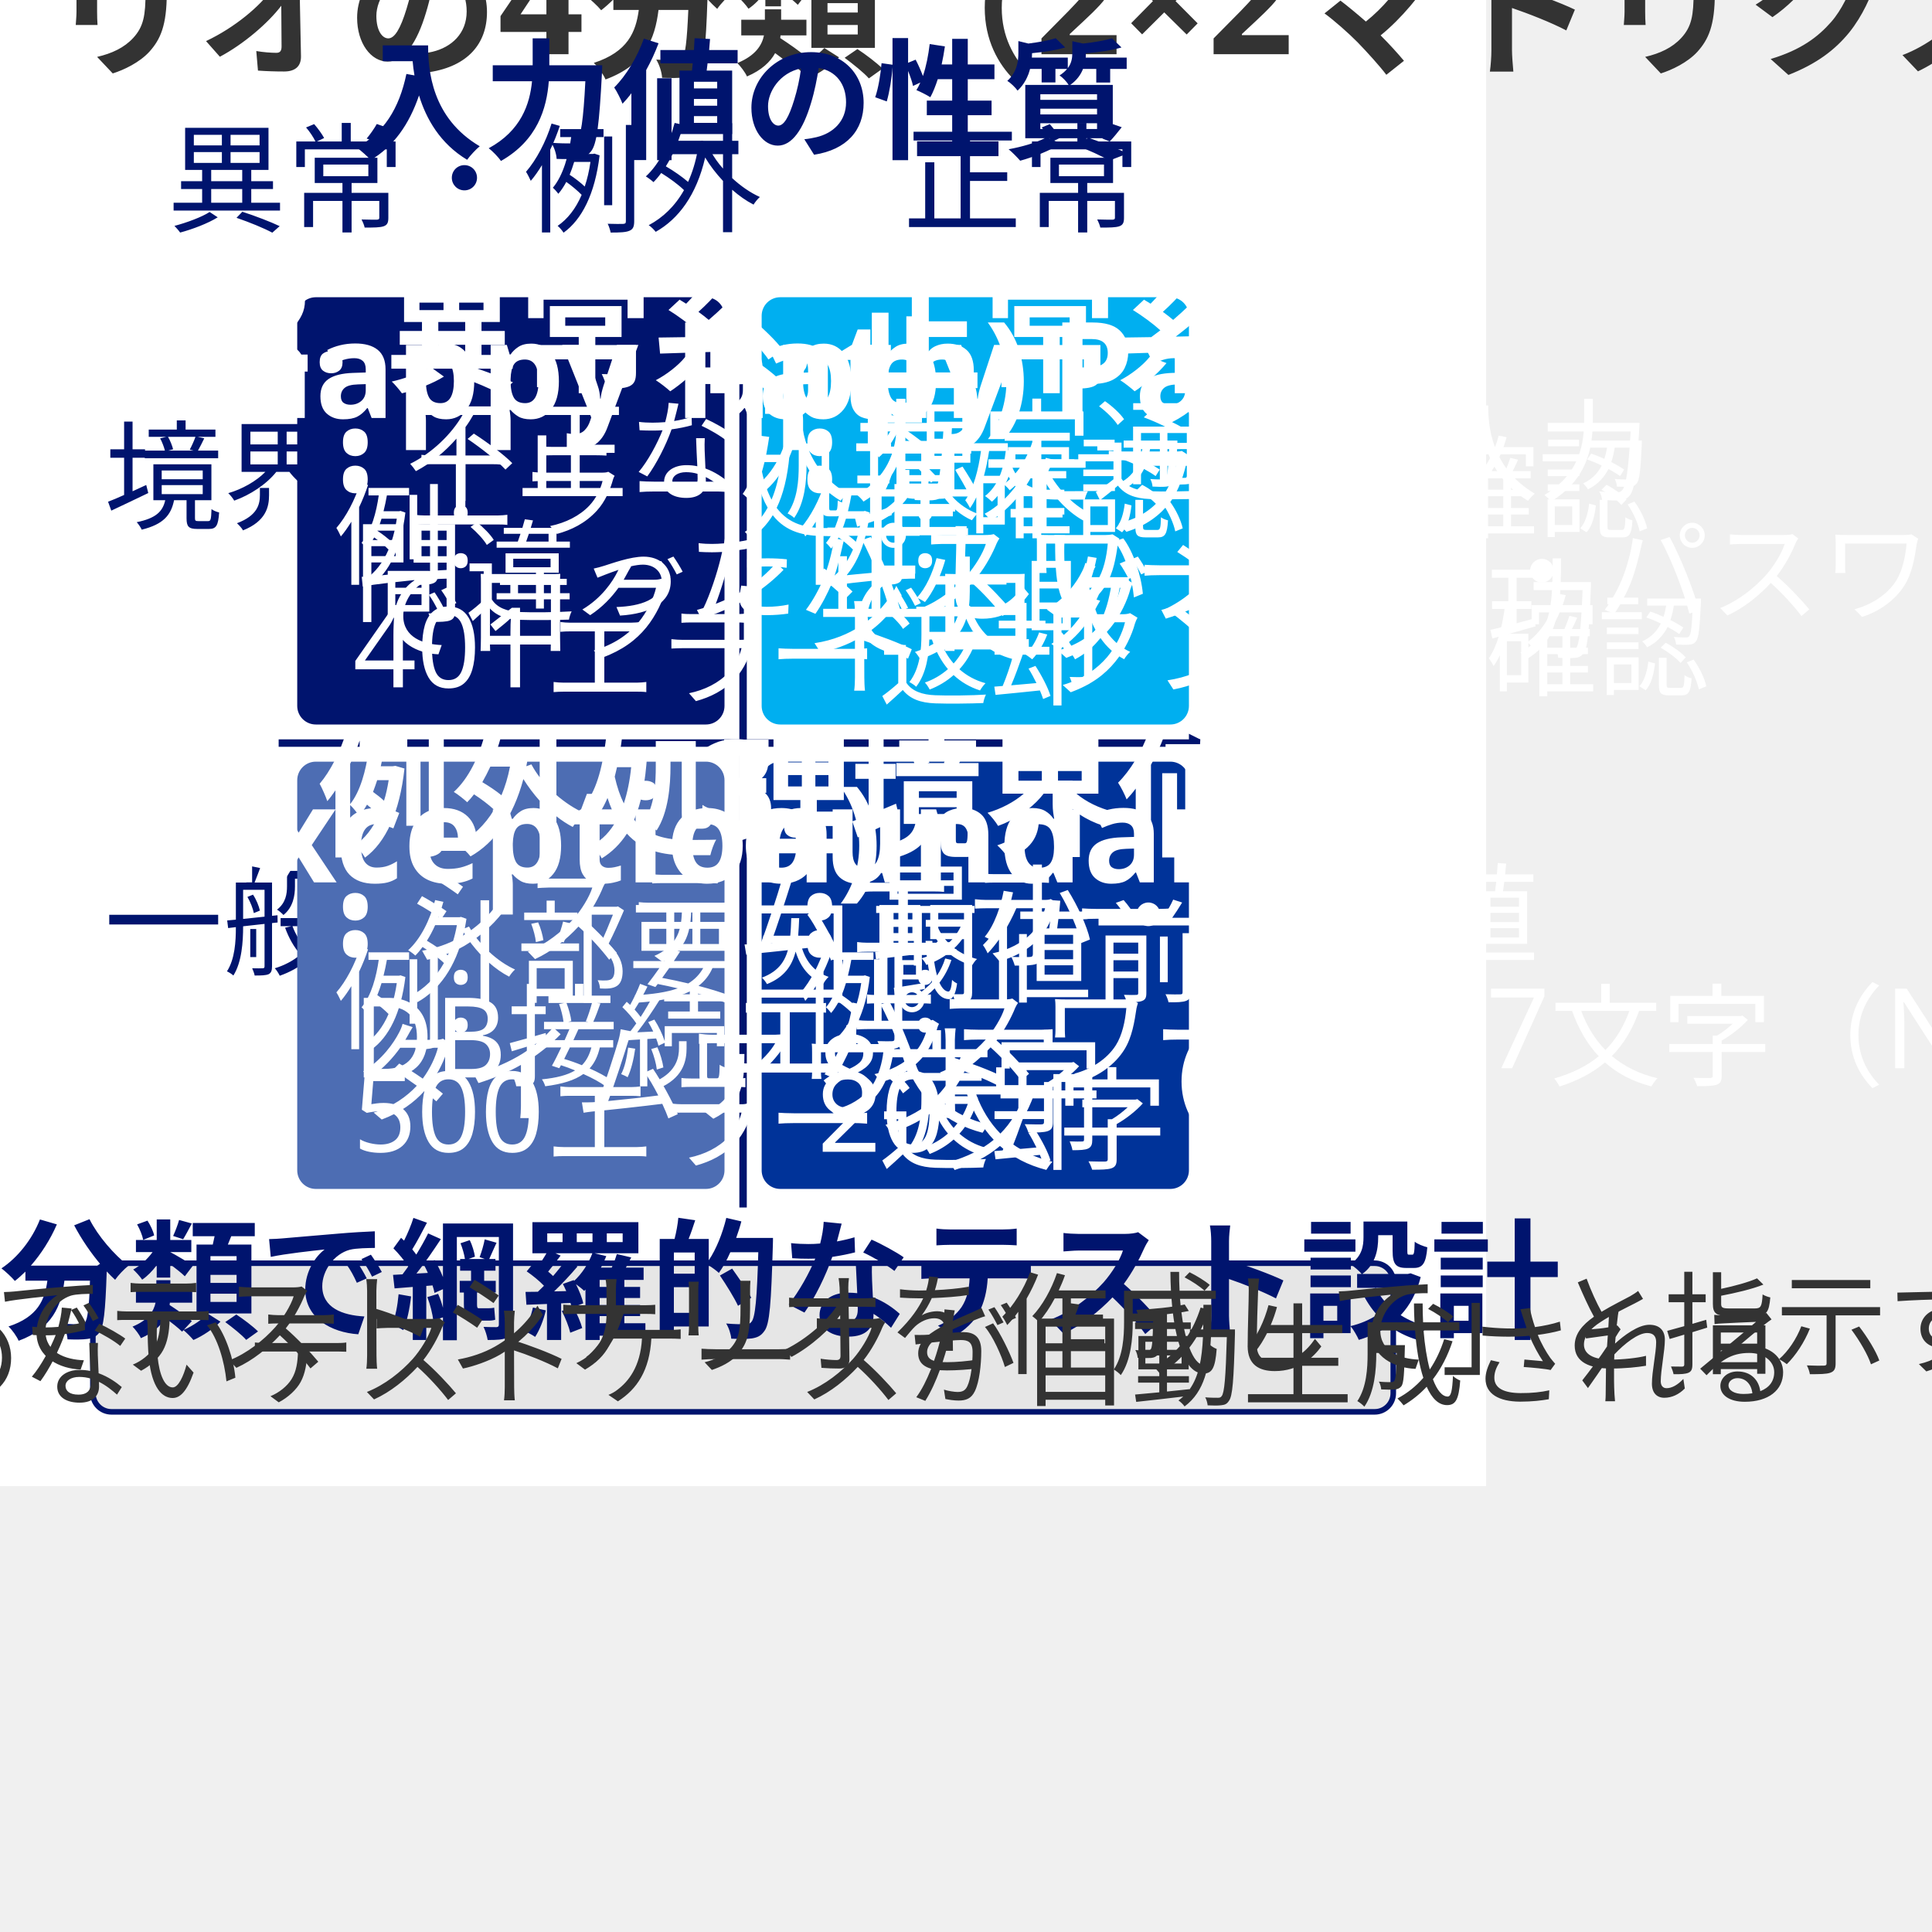
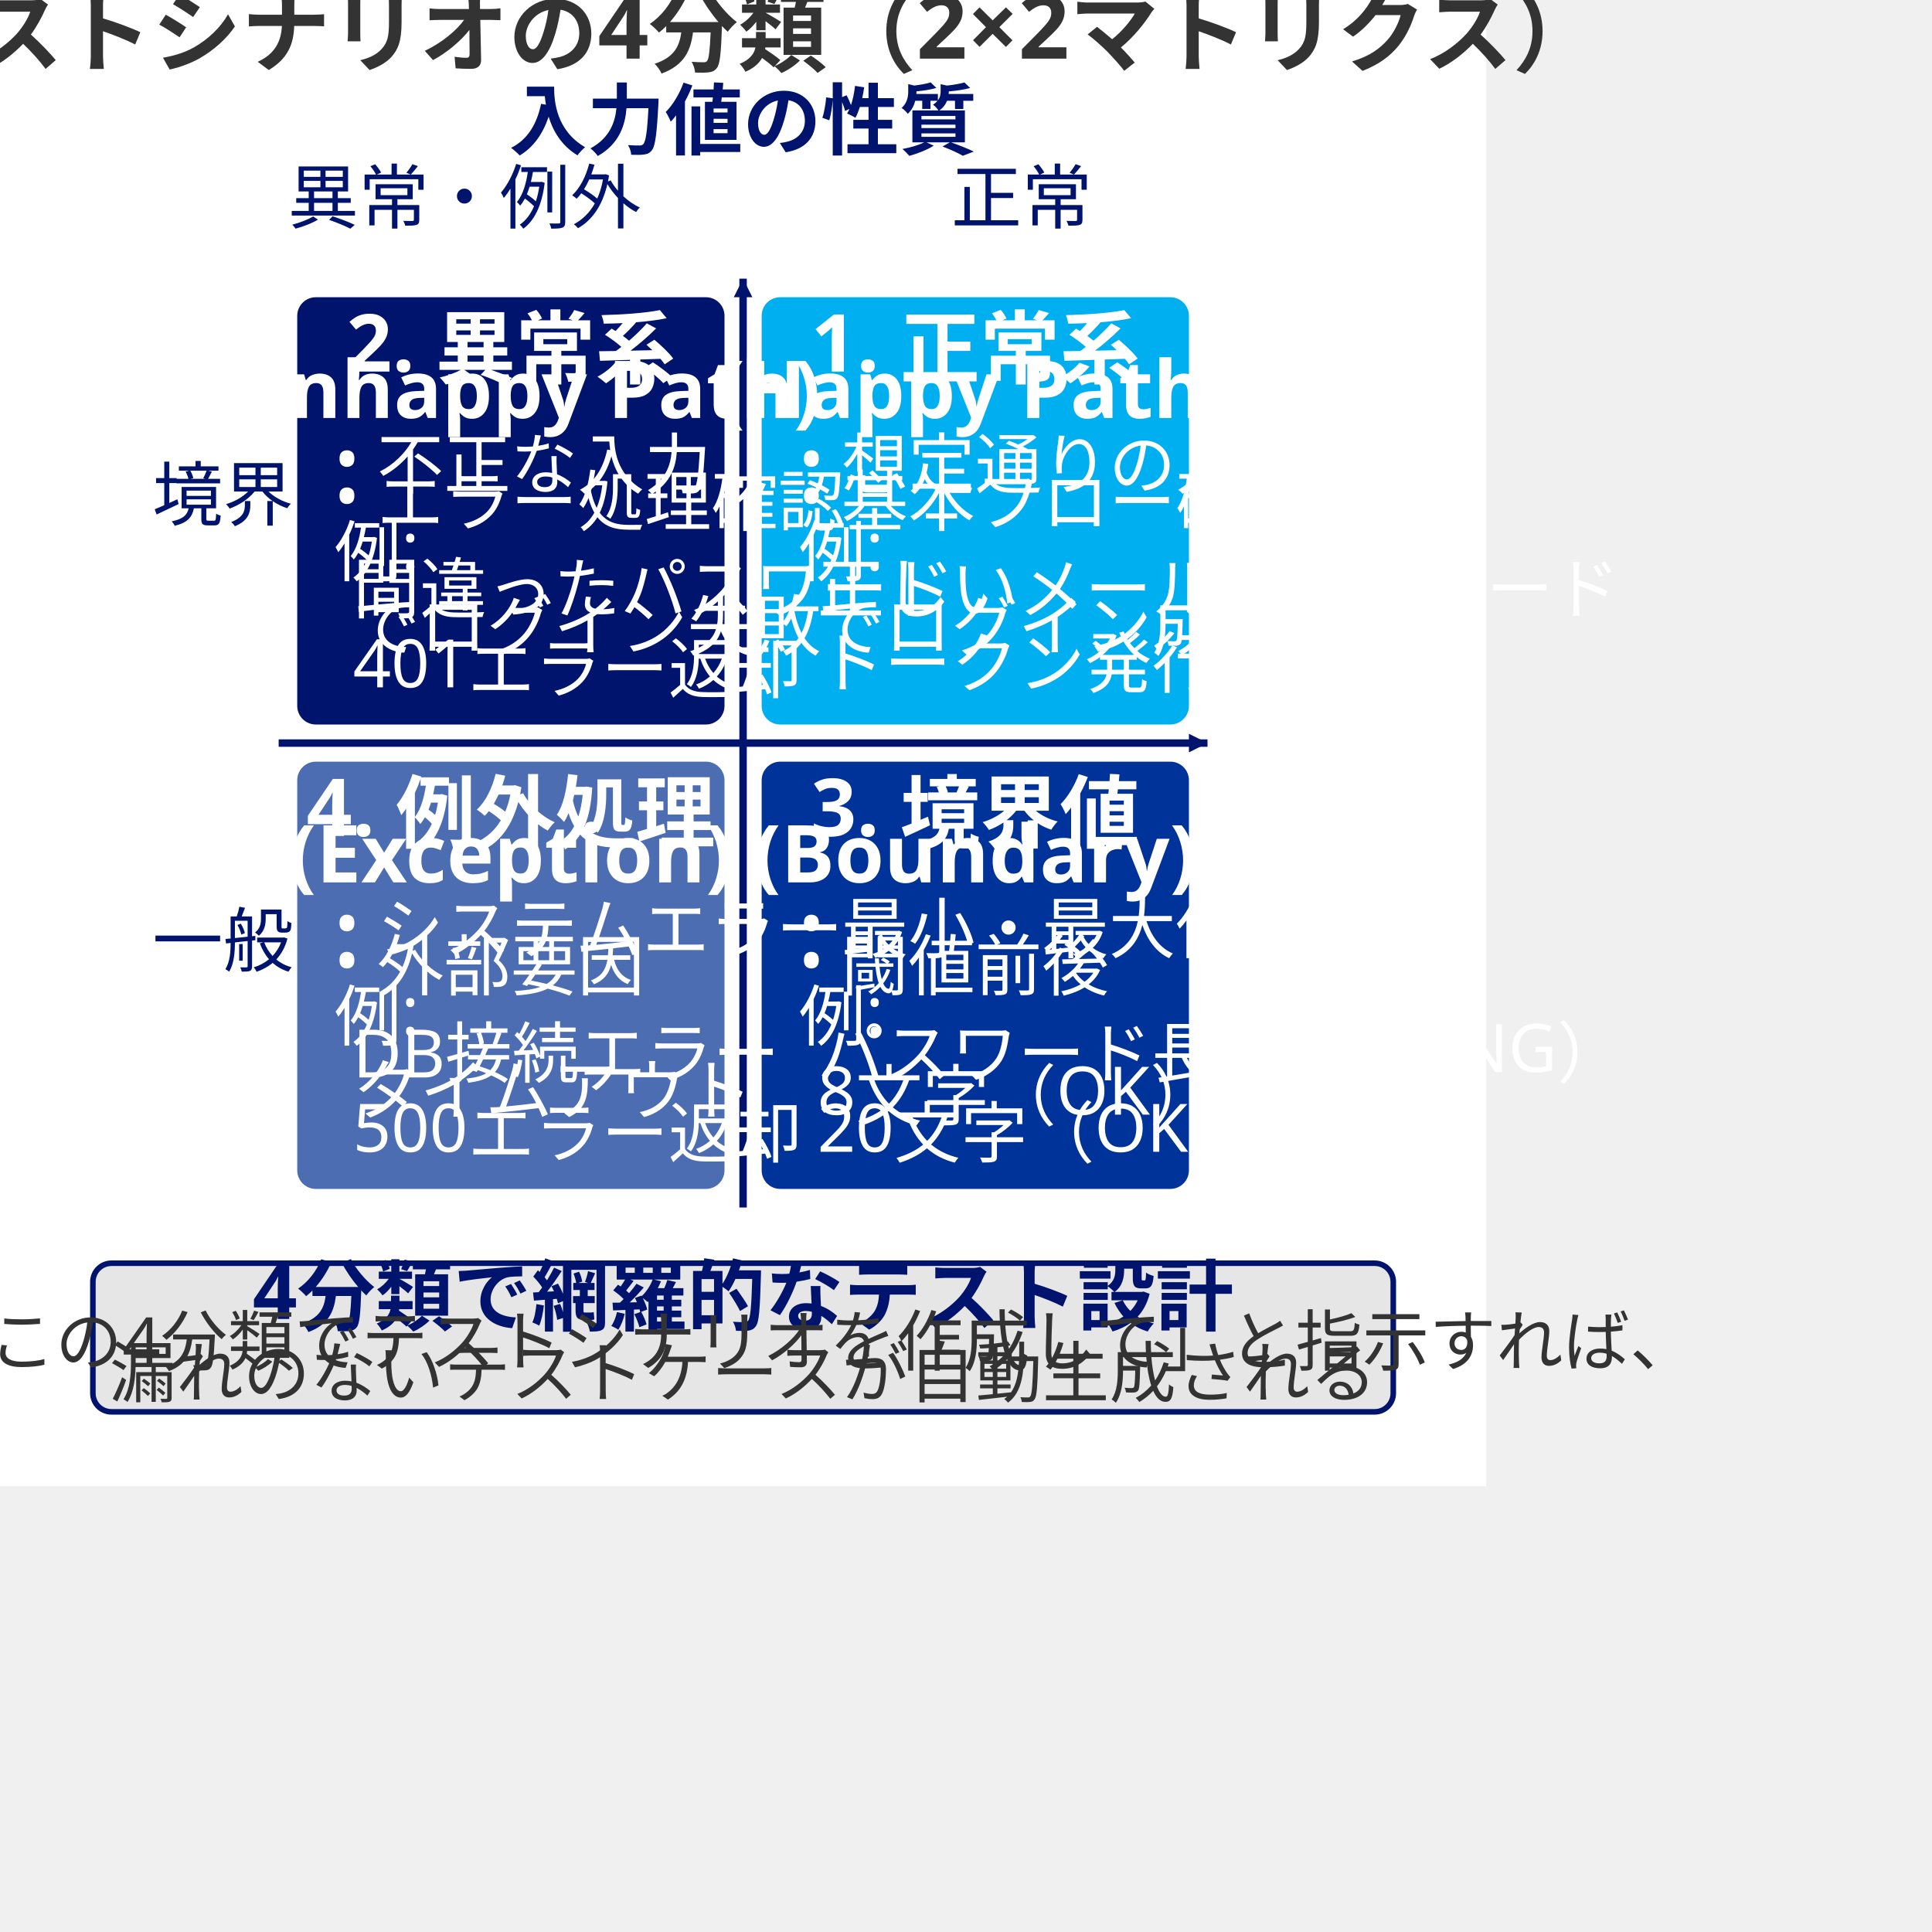
<svg xmlns="http://www.w3.org/2000/svg" viewBox="0 0 1040 1040">
  <defs>
    <style>
-       .title { font-family: 'Noto Sans JP', sans-serif; font-size: 81px; font-weight: bold; fill: #333333; }
-       .quadrant-title { font-family: 'Noto Sans JP', sans-serif; font-size: 72px; font-weight: bold; fill: white; }
-       .quadrant-text { font-family: 'Noto Sans JP', sans-serif; font-size: 60px; fill: white; }
-       .axis-label { font-family: 'Noto Sans JP', sans-serif; font-size: 70px; font-weight: bold; fill: #00146E; }
+       .title { font-family: 'Noto Sans JP', sans-serif; font-size: 48px; font-weight: bold; fill: #333333; }
+       .quadrant-title { font-family: 'Noto Sans JP', sans-serif; font-size: 43px; font-weight: bold; fill: white; }
+       .quadrant-text { font-family: 'Noto Sans JP', sans-serif; font-size: 36px; fill: white; }
+       .axis-label { font-family: 'Noto Sans JP', sans-serif; font-size: 42px; font-weight: bold; fill: #00146E; }
    </style>
  </defs>
  <rect width="800" height="800" fill="#FFFFFF" />
  <text x="400" y="35" class="title" text-anchor="middle">テストシナリオの4分類（2×2マトリクス）</text>
  <text x="400" y="80" class="axis-label" text-anchor="middle">入力値の性質</text>
  <line x1="150" y1="400" x2="650" y2="400" stroke="#00146E" stroke-width="4" />
  <polygon points="650,400 640,395 640,405" fill="#00146E" />
  <line x1="400" y1="650" x2="400" y2="150" stroke="#00146E" stroke-width="4" />
  <polygon points="400,150 395,160 405,160" fill="#00146E" />
-   <text x="250" y="120" style="font-family: 'Noto Sans JP', sans-serif; font-size: 64px; fill: #00146E; text-anchor: middle;">異常・例外</text>
-   <text x="550" y="120" style="font-family: 'Noto Sans JP', sans-serif; font-size: 64px; fill: #00146E; text-anchor: middle;">正常</text>
-   <text x="120" y="280" style="font-family: 'Noto Sans JP', sans-serif; font-size: 64px; fill: #00146E; text-anchor: middle;">境界</text>
-   <text x="120" y="520" style="font-family: 'Noto Sans JP', sans-serif; font-size: 64px; fill: #00146E; text-anchor: middle;">一般</text>
+   <text x="250" y="120" style="font-family: 'Noto Sans JP', sans-serif; font-size: 38px; fill: #00146E; text-anchor: middle;">異常・例外</text>
+   <text x="550" y="120" style="font-family: 'Noto Sans JP', sans-serif; font-size: 38px; fill: #00146E; text-anchor: middle;">正常</text>
+   <text x="120" y="280" style="font-family: 'Noto Sans JP', sans-serif; font-size: 38px; fill: #00146E; text-anchor: middle;">境界</text>
+   <text x="120" y="520" style="font-family: 'Noto Sans JP', sans-serif; font-size: 38px; fill: #00146E; text-anchor: middle;">一般</text>
  <rect x="410" y="160" width="230" height="230" fill="#00AFF0" rx="10" />
  <text x="525" y="200" class="quadrant-title" text-anchor="middle">1. 正常系</text>
-   <text x="525" y="225" class="quadrant-title" text-anchor="middle" font-size="28">(Happy Path)</text>
+   <text x="525" y="225" class="quadrant-title" text-anchor="middle" font-size="16">(Happy Path)</text>
  <text x="430" y="260" class="quadrant-text">• 想定通りの入力</text>
  <text x="430" y="280" class="quadrant-text">• 基本フロー確認</text>
  <text x="430" y="310" class="quadrant-text">例:</text>
  <text x="440" y="330" class="quadrant-text">正しいメール・パスワード</text>
  <text x="440" y="350" class="quadrant-text">でログイン成功</text>
  <text x="440" y="370" class="quadrant-text">トークン発行確認</text>
  <rect x="160" y="160" width="230" height="230" fill="#00146E" rx="10" />
  <text x="275" y="200" class="quadrant-title" text-anchor="middle">2. 異常系</text>
-   <text x="275" y="225" class="quadrant-title" text-anchor="middle" font-size="28">(Unhappy Path)</text>
+   <text x="275" y="225" class="quadrant-title" text-anchor="middle" font-size="16">(Unhappy Path)</text>
  <text x="180" y="260" class="quadrant-text">• 不正な入力</text>
  <text x="180" y="280" class="quadrant-text">• エラー処理確認</text>
  <text x="180" y="310" class="quadrant-text">例:</text>
  <text x="190" y="330" class="quadrant-text">間違ったパスワード</text>
  <text x="190" y="350" class="quadrant-text">でログイン失敗</text>
  <text x="190" y="370" class="quadrant-text">401エラー返却</text>
  <rect x="410" y="410" width="230" height="230" fill="#003399" rx="10" />
  <text x="525" y="450" class="quadrant-title" text-anchor="middle">3. 境界値</text>
-   <text x="525" y="475" class="quadrant-title" text-anchor="middle" font-size="28">(Boundary)</text>
+   <text x="525" y="475" class="quadrant-title" text-anchor="middle" font-size="16">(Boundary)</text>
  <text x="430" y="510" class="quadrant-text">• 最小・最大値</text>
  <text x="430" y="530" class="quadrant-text">• 閾値前後</text>
  <text x="430" y="560" class="quadrant-text">例:</text>
  <text x="440" y="580" class="quadrant-text">パスワード長7文字（NG）</text>
  <text x="440" y="600" class="quadrant-text">8文字（OK）</text>
  <text x="440" y="620" class="quadrant-text">20文字（OK）</text>
  <rect x="160" y="410" width="230" height="230" fill="#4D6DB3" rx="10" />
  <text x="275" y="450" class="quadrant-title" text-anchor="middle">4. 例外処理</text>
-   <text x="275" y="475" class="quadrant-title" text-anchor="middle" font-size="28">(Exception)</text>
+   <text x="275" y="475" class="quadrant-title" text-anchor="middle" font-size="16">(Exception)</text>
  <text x="180" y="510" class="quadrant-text">• システムエラー</text>
  <text x="180" y="530" class="quadrant-text">• 外部要因</text>
  <text x="180" y="560" class="quadrant-text">例:</text>
  <text x="190" y="580" class="quadrant-text">DB接続エラー</text>
  <text x="190" y="600" class="quadrant-text">タイムアウト</text>
  <text x="190" y="620" class="quadrant-text">500エラー返却</text>
  <rect x="50" y="680" width="700" height="80" fill="#E6E6E6" stroke="#00146E" stroke-width="3" rx="10" />
-   <text x="400" y="710" style="font-family: 'Noto Sans JP', sans-serif; font-size: 70px; fill: #00146E; text-anchor: middle; font-weight: bold;">
+   <text x="400" y="710" style="font-family: 'Noto Sans JP', sans-serif; font-size: 42px; fill: #00146E; text-anchor: middle; font-weight: bold;">
    4分類で網羅的なテスト設計
  </text>
-   <text x="400" y="735" style="font-family: 'Noto Sans JP', sans-serif; font-size: 60px; fill: #333333; text-anchor: middle;">
+   <text x="400" y="735" style="font-family: 'Noto Sans JP', sans-serif; font-size: 36px; fill: #333333; text-anchor: middle;">
    AIに「この4分類でテストシナリオを作成して」と指示すれば、
  </text>
-   <text x="400" y="752" style="font-family: 'Noto Sans JP', sans-serif; font-size: 60px; fill: #333333; text-anchor: middle;">
+   <text x="400" y="752" style="font-family: 'Noto Sans JP', sans-serif; font-size: 36px; fill: #333333; text-anchor: middle;">
    漏れのないテストケースが自動生成される
  </text>
</svg>
